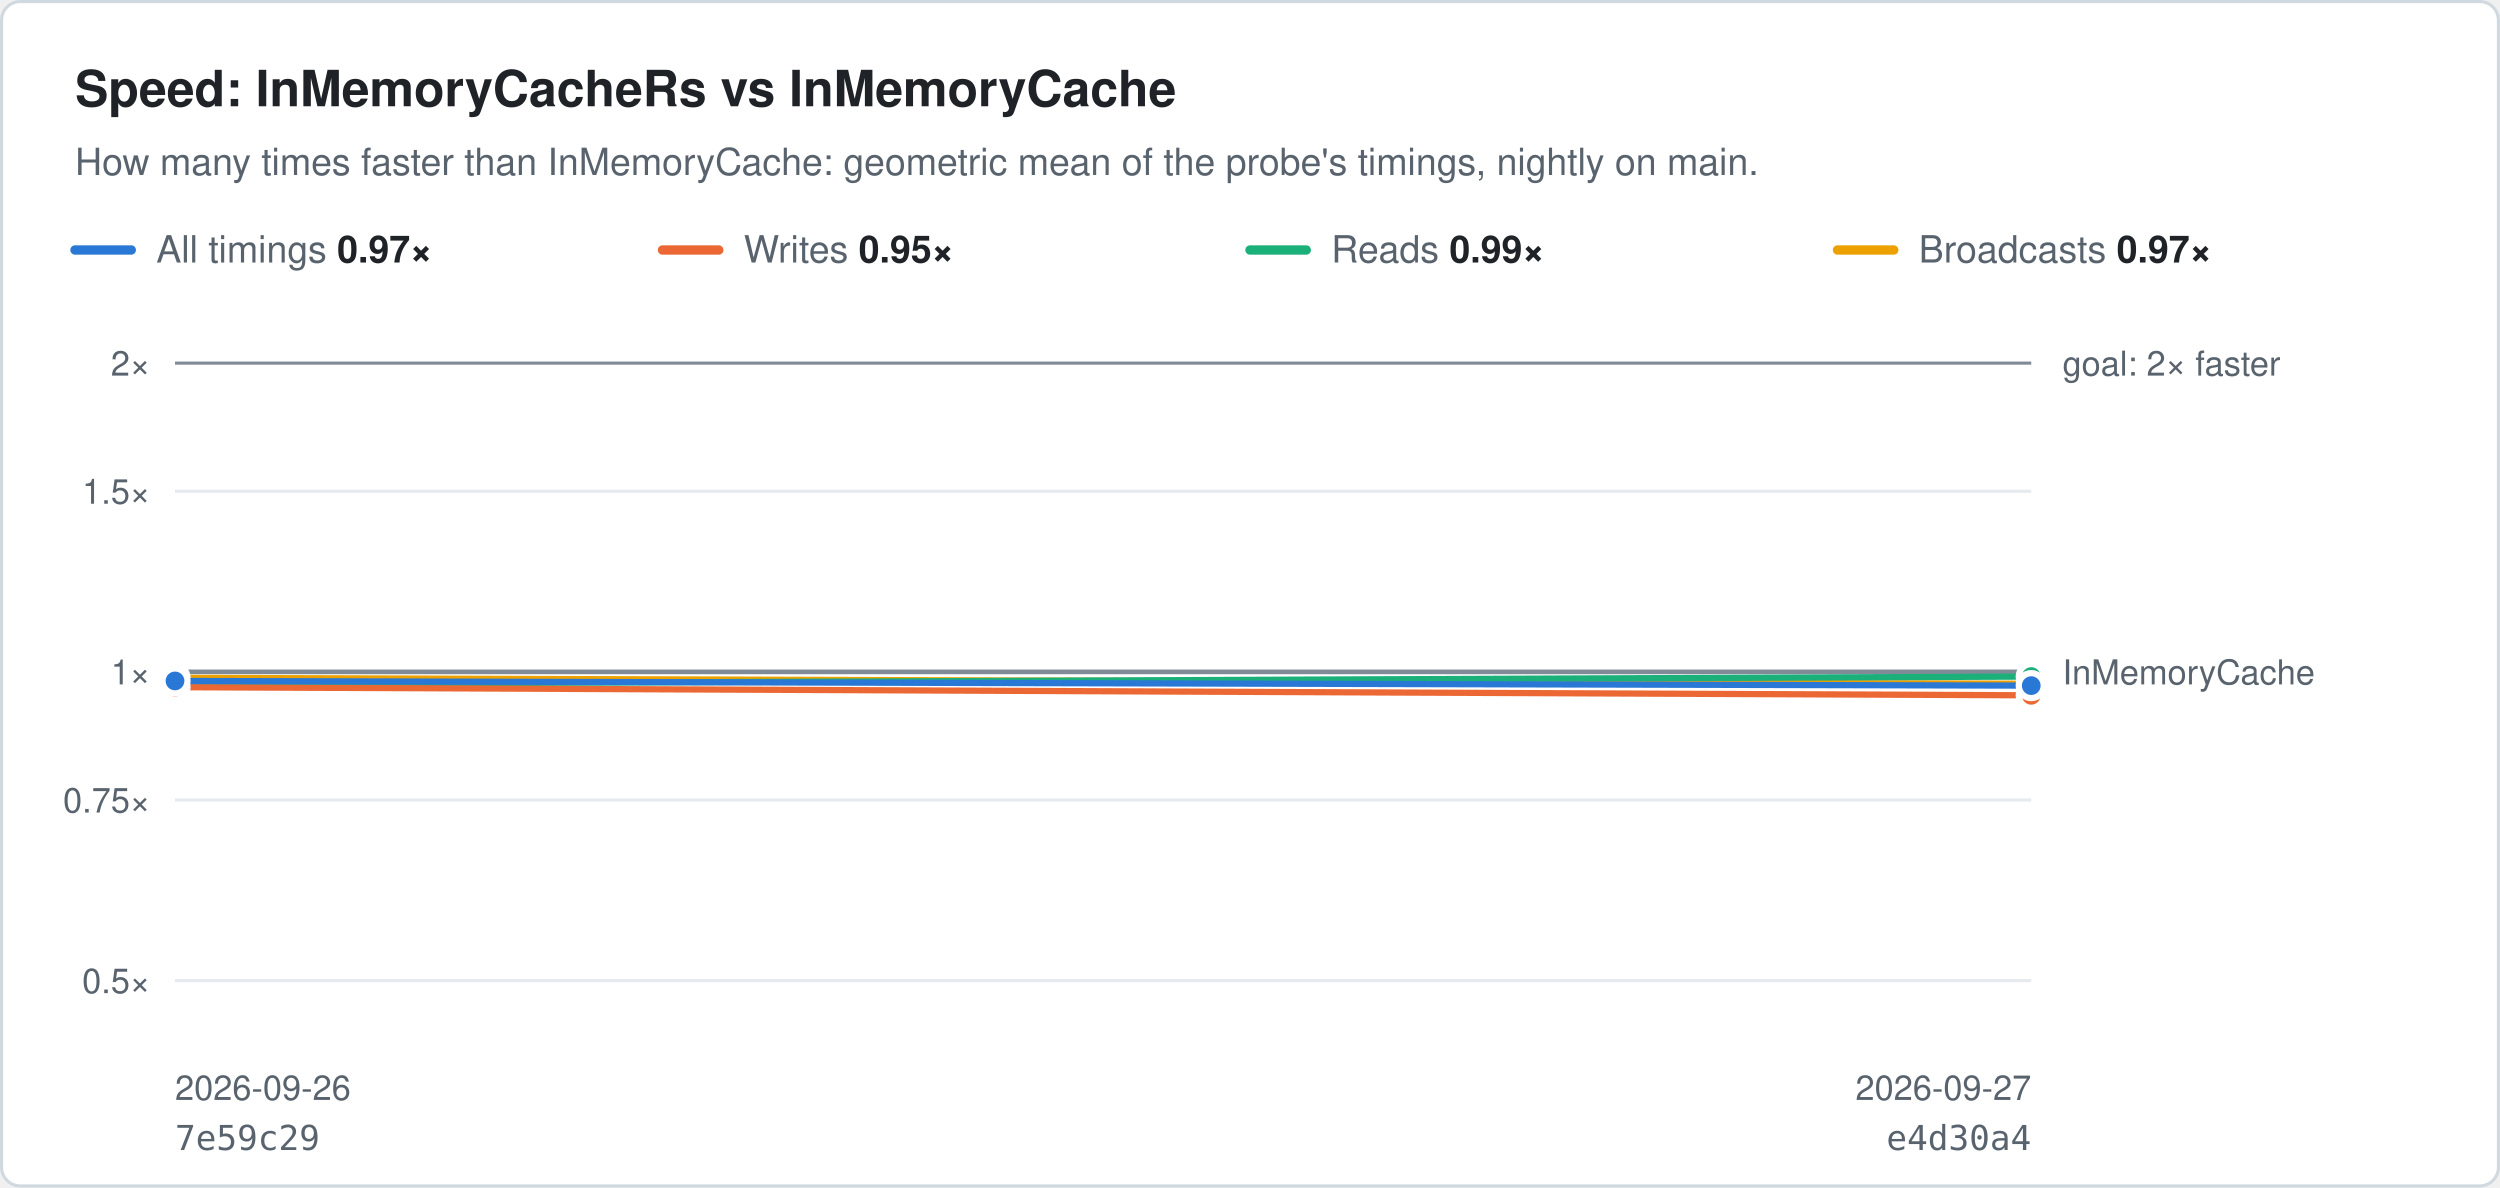
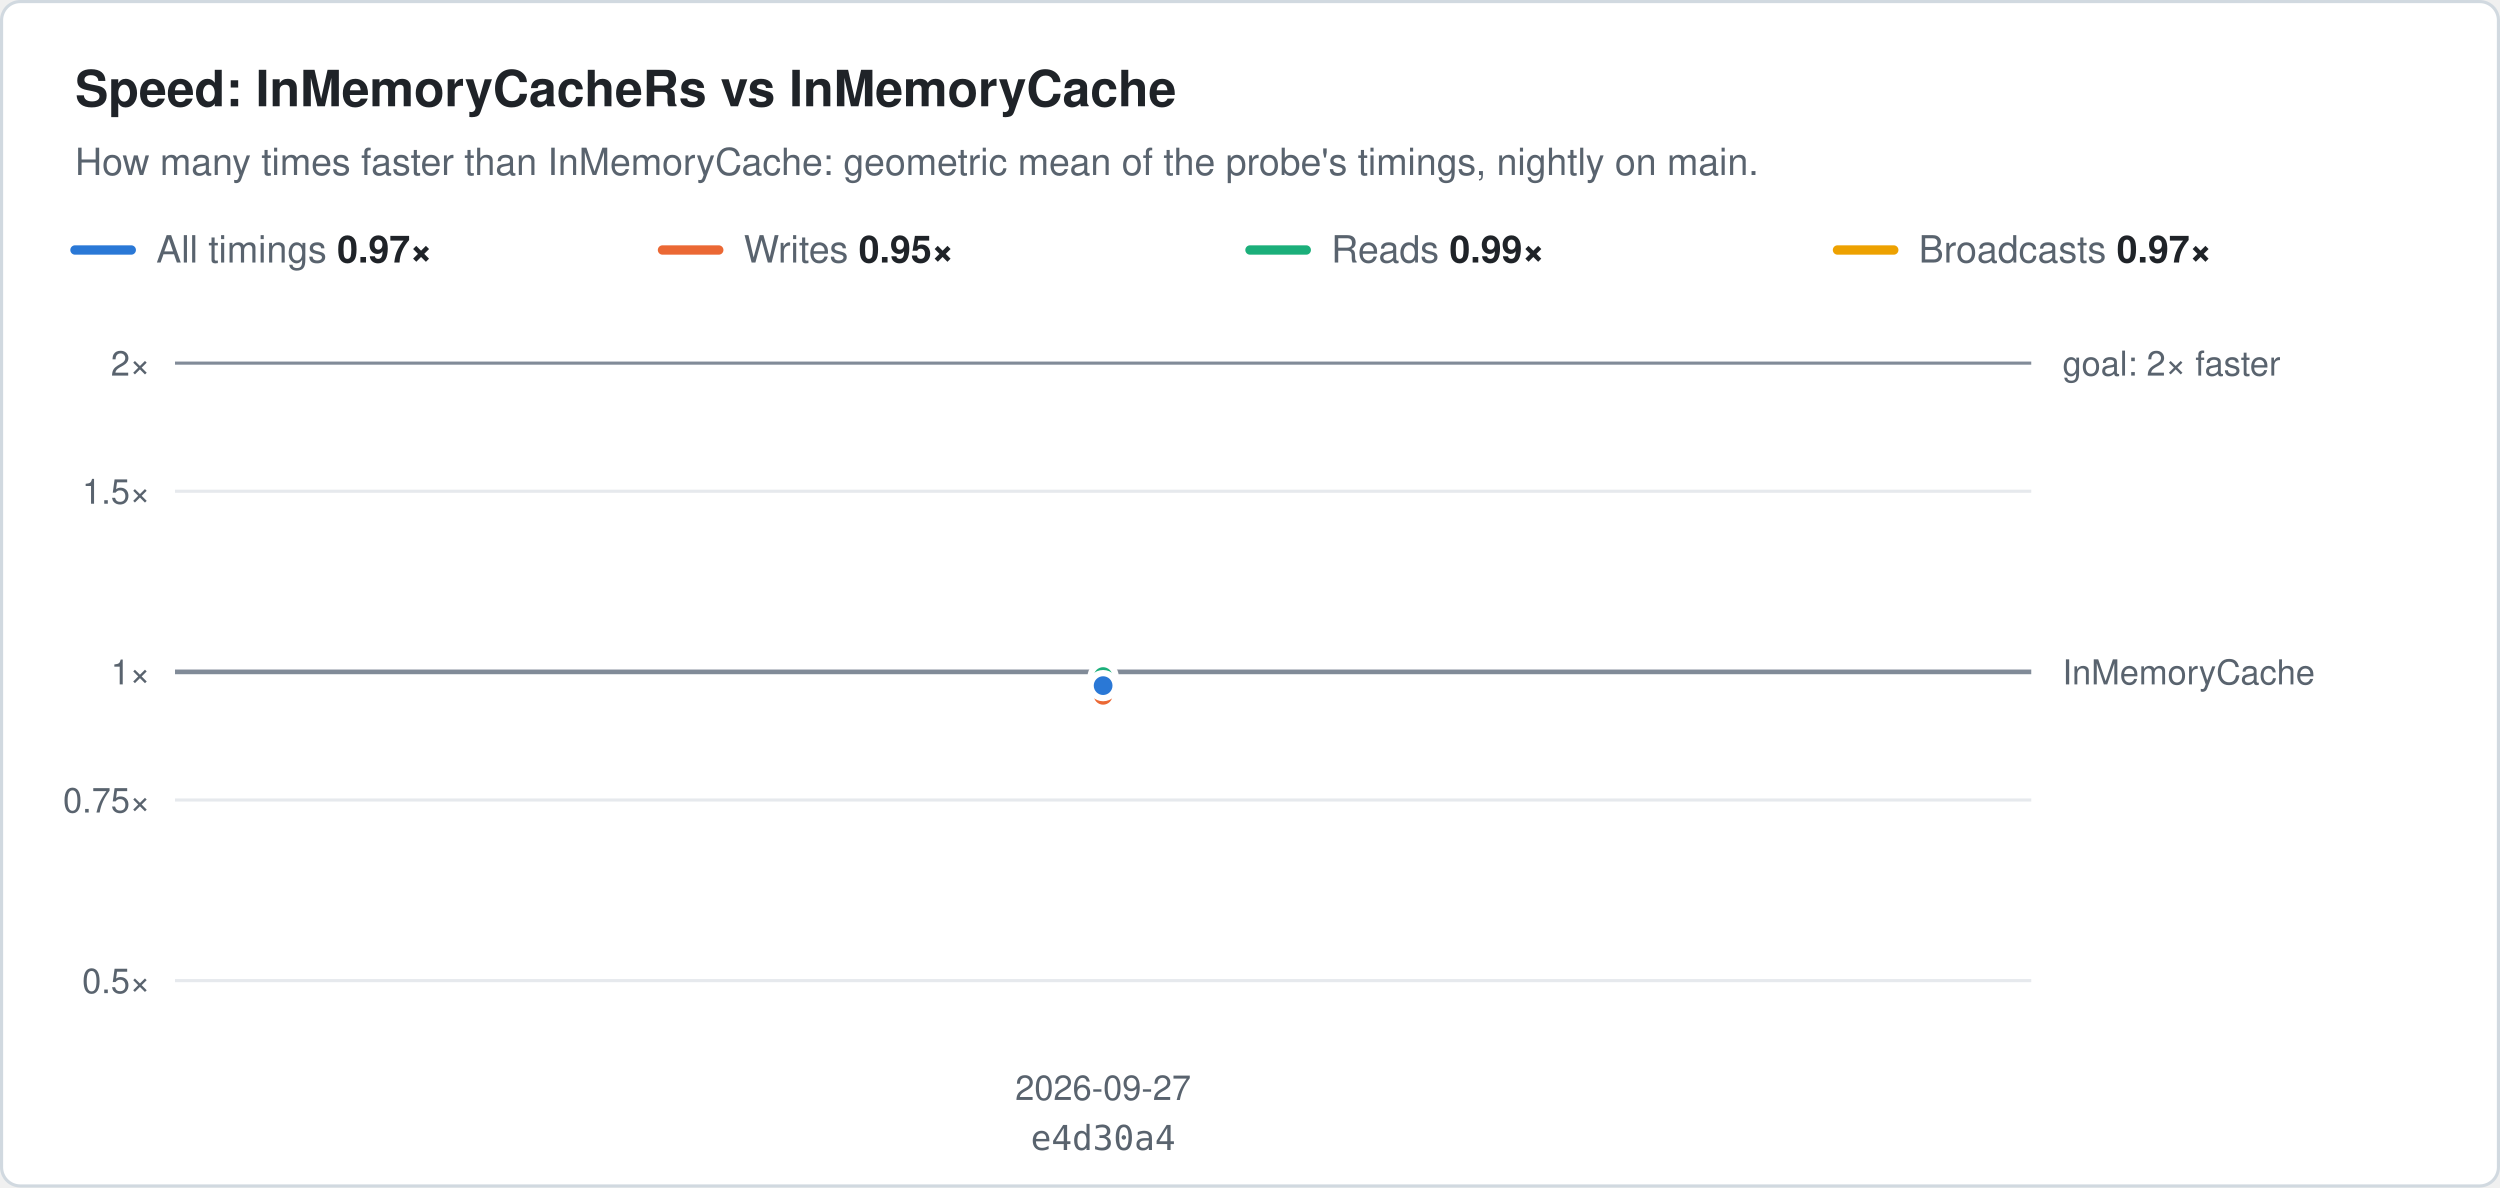
<svg xmlns="http://www.w3.org/2000/svg" viewBox="0 0 800 380" width="800" height="380" role="img" aria-labelledby="speed-title speed-desc" font-family="system-ui, -apple-system, 'Segoe UI', Helvetica, Arial, sans-serif">
  <rect x="0.5" y="0.5" width="799" height="379" rx="6" fill="#ffffff" stroke="#d1d9e0" />
  <text x="24" y="34" font-size="16" font-weight="600" fill="#1f2328">Speed: InMemoryCacheRs vs InMemoryCache</text>
  <text x="24" y="56" font-size="12" fill="#59636e">How many times faster than InMemoryCache: geometric mean of the probe's timings, nightly on main.</text>
  <line x1="24" y1="80" x2="42" y2="80" stroke="#2a78d6" stroke-width="3" stroke-linecap="round" />
  <text x="50" y="84" font-size="12" fill="#59636e">All timings <tspan font-weight="600" fill="#1f2328">0.97×</tspan>
  </text>
  <line x1="212" y1="80" x2="230" y2="80" stroke="#eb6834" stroke-width="3" stroke-linecap="round" />
  <text x="238" y="84" font-size="12" fill="#59636e">Writes <tspan font-weight="600" fill="#1f2328">0.95×</tspan>
  </text>
  <line x1="400" y1="80" x2="418" y2="80" stroke="#1baf7a" stroke-width="3" stroke-linecap="round" />
  <text x="426" y="84" font-size="12" fill="#59636e">Reads <tspan font-weight="600" fill="#1f2328">0.99×</tspan>
  </text>
  <line x1="588" y1="80" x2="606" y2="80" stroke="#eda100" stroke-width="3" stroke-linecap="round" />
  <text x="614" y="84" font-size="12" fill="#59636e">Broadcasts <tspan font-weight="600" fill="#1f2328">0.97×</tspan>
  </text>
  <line x1="56" y1="313.8" x2="650" y2="313.8" stroke="#e6e9ed" stroke-width="1" />
  <text x="48" y="317.8" font-size="11" text-anchor="end" fill="#59636e" style="font-variant-numeric: tabular-nums">0.5×</text>
  <line x1="56" y1="256" x2="650" y2="256" stroke="#e6e9ed" stroke-width="1" />
  <text x="48" y="260" font-size="11" text-anchor="end" fill="#59636e" style="font-variant-numeric: tabular-nums">0.75×</text>
  <text x="48" y="219" font-size="11" text-anchor="end" fill="#59636e" style="font-variant-numeric: tabular-nums">1×</text>
  <line x1="56" y1="157.2" x2="650" y2="157.2" stroke="#e6e9ed" stroke-width="1" />
  <text x="48" y="161.2" font-size="11" text-anchor="end" fill="#59636e" style="font-variant-numeric: tabular-nums">1.5×</text>
  <text x="48" y="120.2" font-size="11" text-anchor="end" fill="#59636e" style="font-variant-numeric: tabular-nums">2×</text>
  <line x1="56" y1="116.2" x2="650" y2="116.2" stroke="#818b98" stroke-width="1" />
  <text x="660" y="120.2" font-size="11" fill="#59636e">goal: 2× faster</text>
  <line x1="56" y1="215" x2="650" y2="215" stroke="#818b98" stroke-width="1.5" />
  <text x="660" y="219" font-size="11" fill="#59636e">InMemoryCache</text>
-   <text x="56" y="352" font-size="11" text-anchor="start" fill="#59636e">2026-09-26</text>
-   <text x="56" y="368" font-size="11" text-anchor="start" fill="#59636e" font-family="ui-monospace, SFMono-Regular, Menlo, monospace">7e59c29</text>
-   <text x="650" y="352" font-size="11" text-anchor="end" fill="#59636e">2026-09-27</text>
-   <text x="650" y="368" font-size="11" text-anchor="end" fill="#59636e" font-family="ui-monospace, SFMono-Regular, Menlo, monospace">e4d30a4</text>
-   <path d="M56,216.9L650,218.8" fill="none" stroke="#eda100" stroke-width="2" stroke-linejoin="round" stroke-linecap="round" />
-   <circle cx="56" cy="216.9" r="4" fill="#eda100" stroke="#ffffff" stroke-width="2" />
-   <circle cx="650" cy="218.8" r="4" fill="#eda100" stroke="#ffffff" stroke-width="2" />
-   <path d="M56,219L650,216.5" fill="none" stroke="#1baf7a" stroke-width="2" stroke-linejoin="round" stroke-linecap="round" />
-   <circle cx="56" cy="219" r="4" fill="#1baf7a" stroke="#ffffff" stroke-width="2" />
-   <circle cx="650" cy="216.5" r="4" fill="#1baf7a" stroke="#ffffff" stroke-width="2" />
-   <path d="M56,219.9L650,222.5" fill="none" stroke="#eb6834" stroke-width="2" stroke-linejoin="round" stroke-linecap="round" />
-   <circle cx="56" cy="219.9" r="4" fill="#eb6834" stroke="#ffffff" stroke-width="2" />
-   <circle cx="650" cy="222.5" r="4" fill="#eb6834" stroke="#ffffff" stroke-width="2" />
-   <path d="M56,217.9L650,219.4" fill="none" stroke="#2a78d6" stroke-width="2" stroke-linejoin="round" stroke-linecap="round" />
-   <circle cx="56" cy="217.9" r="4" fill="#2a78d6" stroke="#ffffff" stroke-width="2" />
-   <circle cx="650" cy="219.4" r="4" fill="#2a78d6" stroke="#ffffff" stroke-width="2" />
+   <text x="353" y="352" font-size="11" text-anchor="middle" fill="#59636e">2026-09-27</text>
+   <text x="353" y="368" font-size="11" text-anchor="middle" fill="#59636e" font-family="ui-monospace, SFMono-Regular, Menlo, monospace">e4d30a4</text>
+   <circle cx="353" cy="218.8" r="4" fill="#eda100" stroke="#ffffff" stroke-width="2" />
+   <circle cx="353" cy="216.5" r="4" fill="#1baf7a" stroke="#ffffff" stroke-width="2" />
+   <circle cx="353" cy="222.5" r="4" fill="#eb6834" stroke="#ffffff" stroke-width="2" />
+   <circle cx="353" cy="219.4" r="4" fill="#2a78d6" stroke="#ffffff" stroke-width="2" />
</svg>
